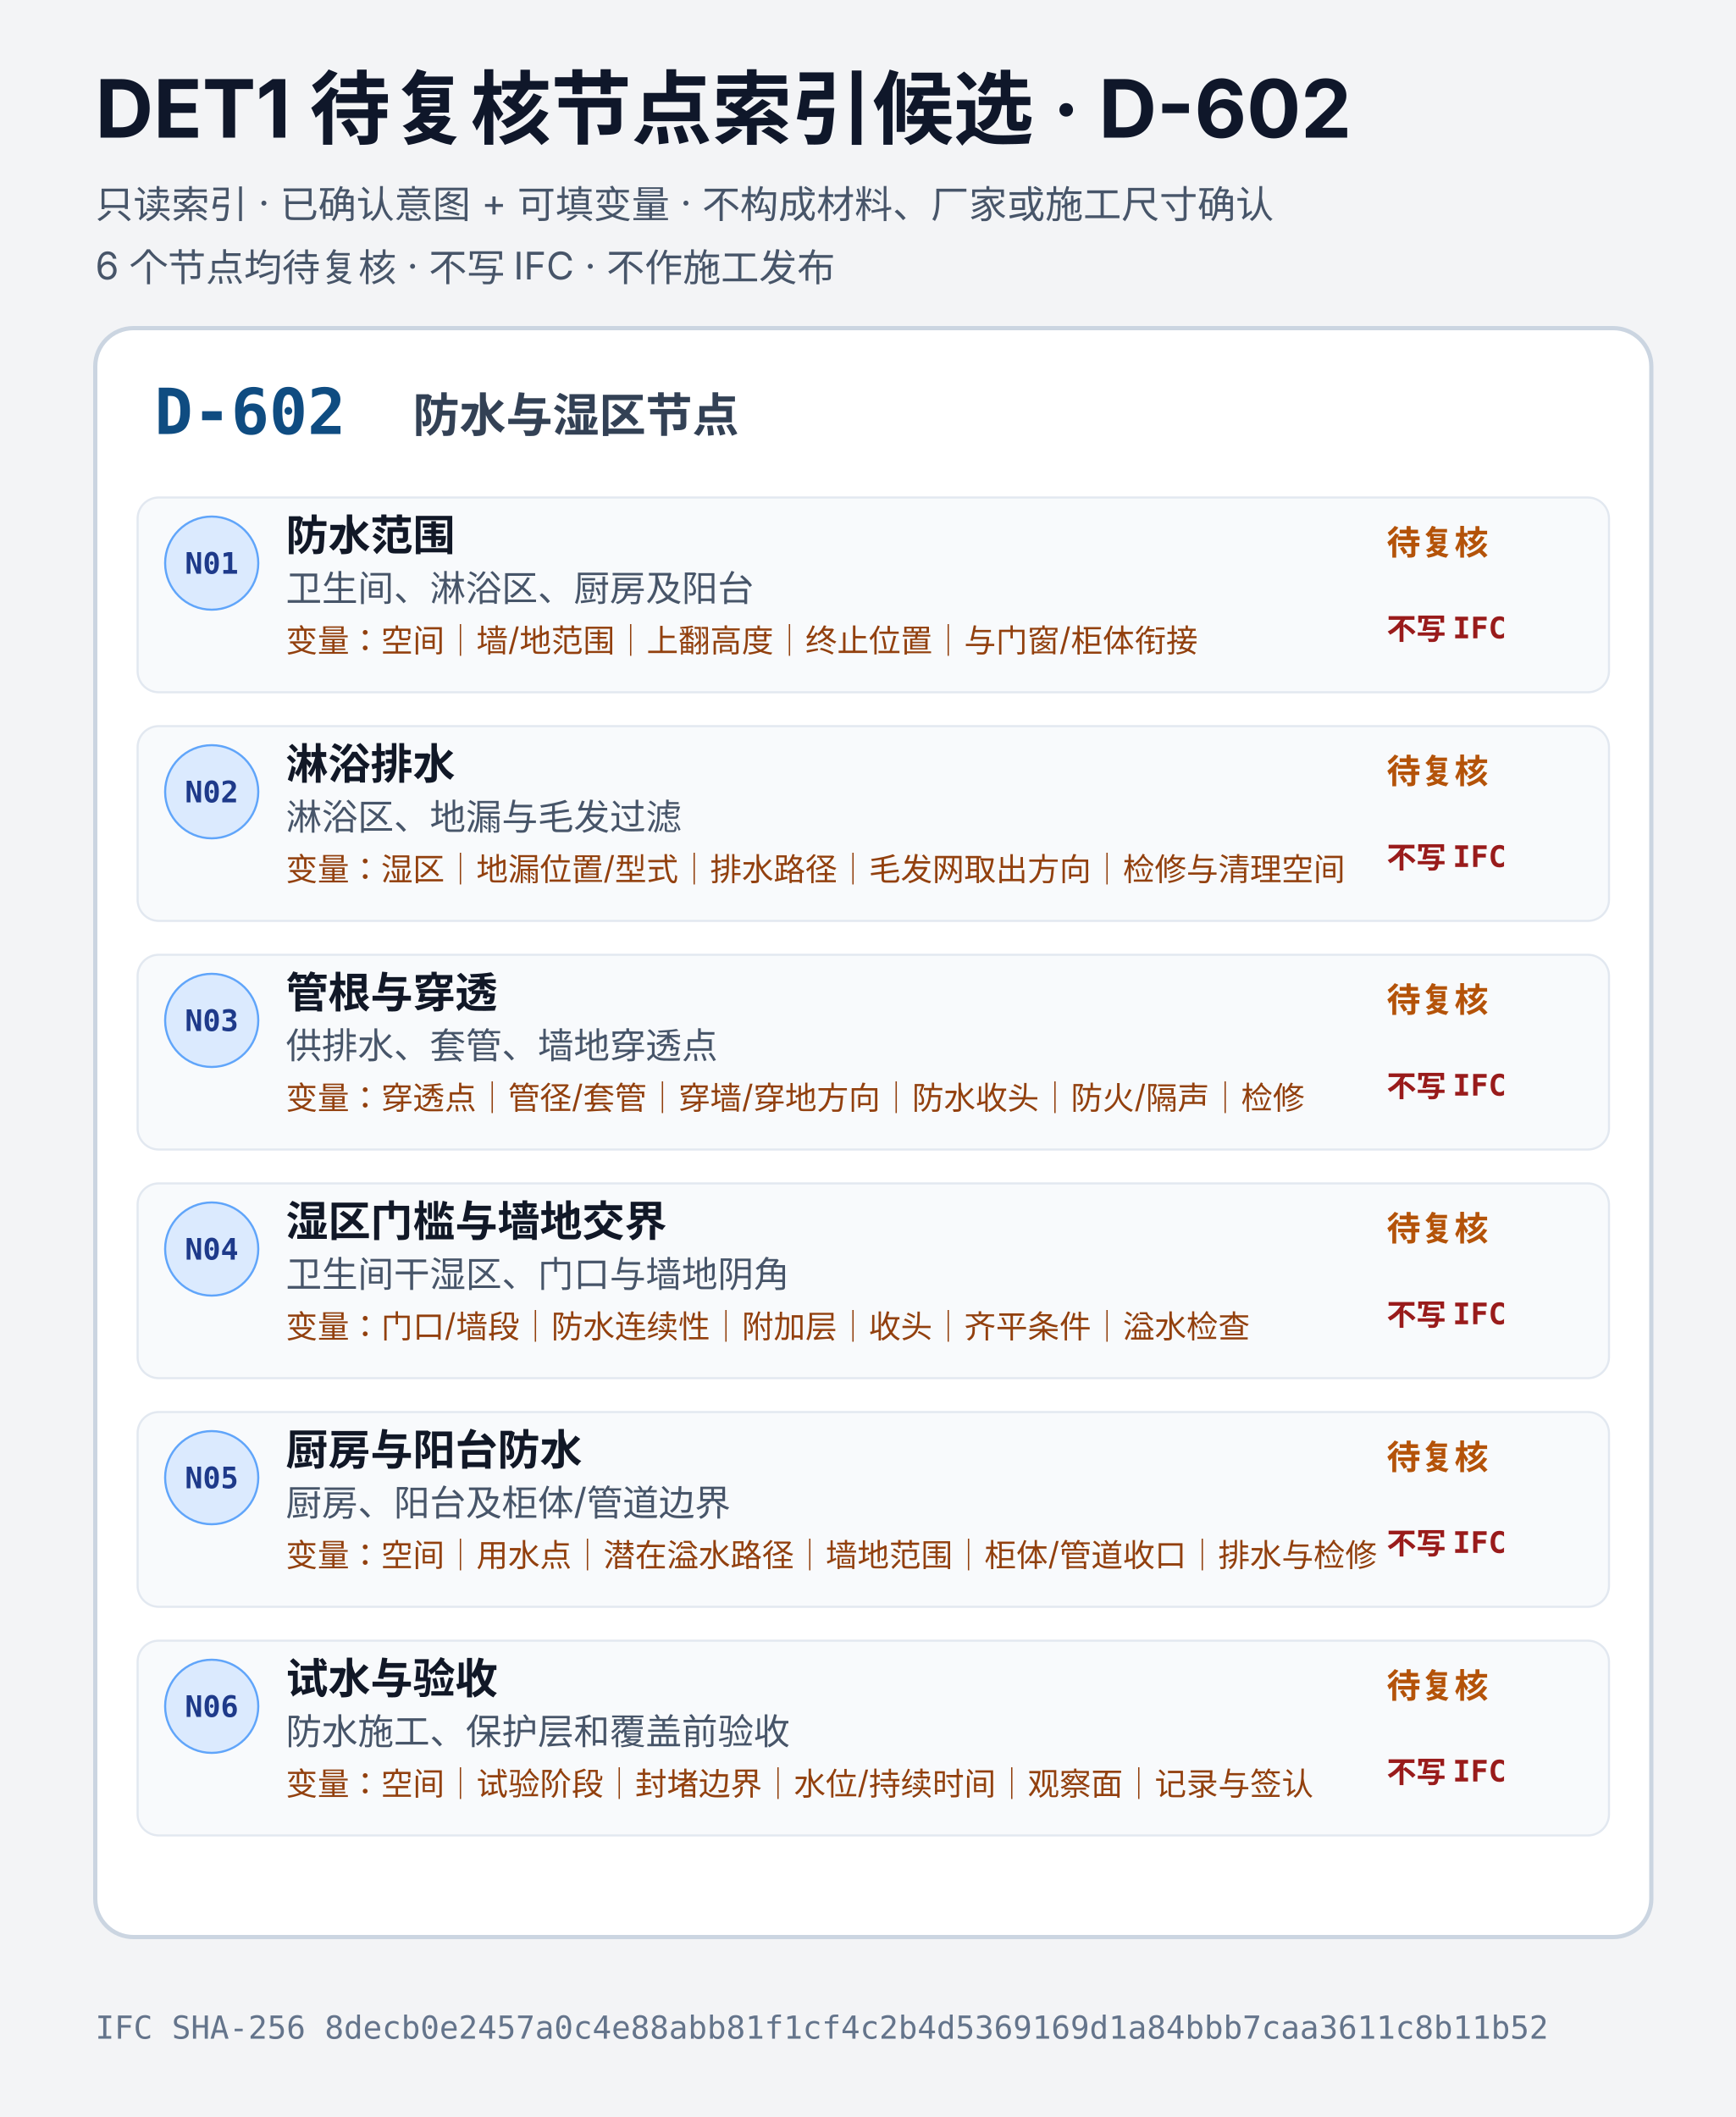
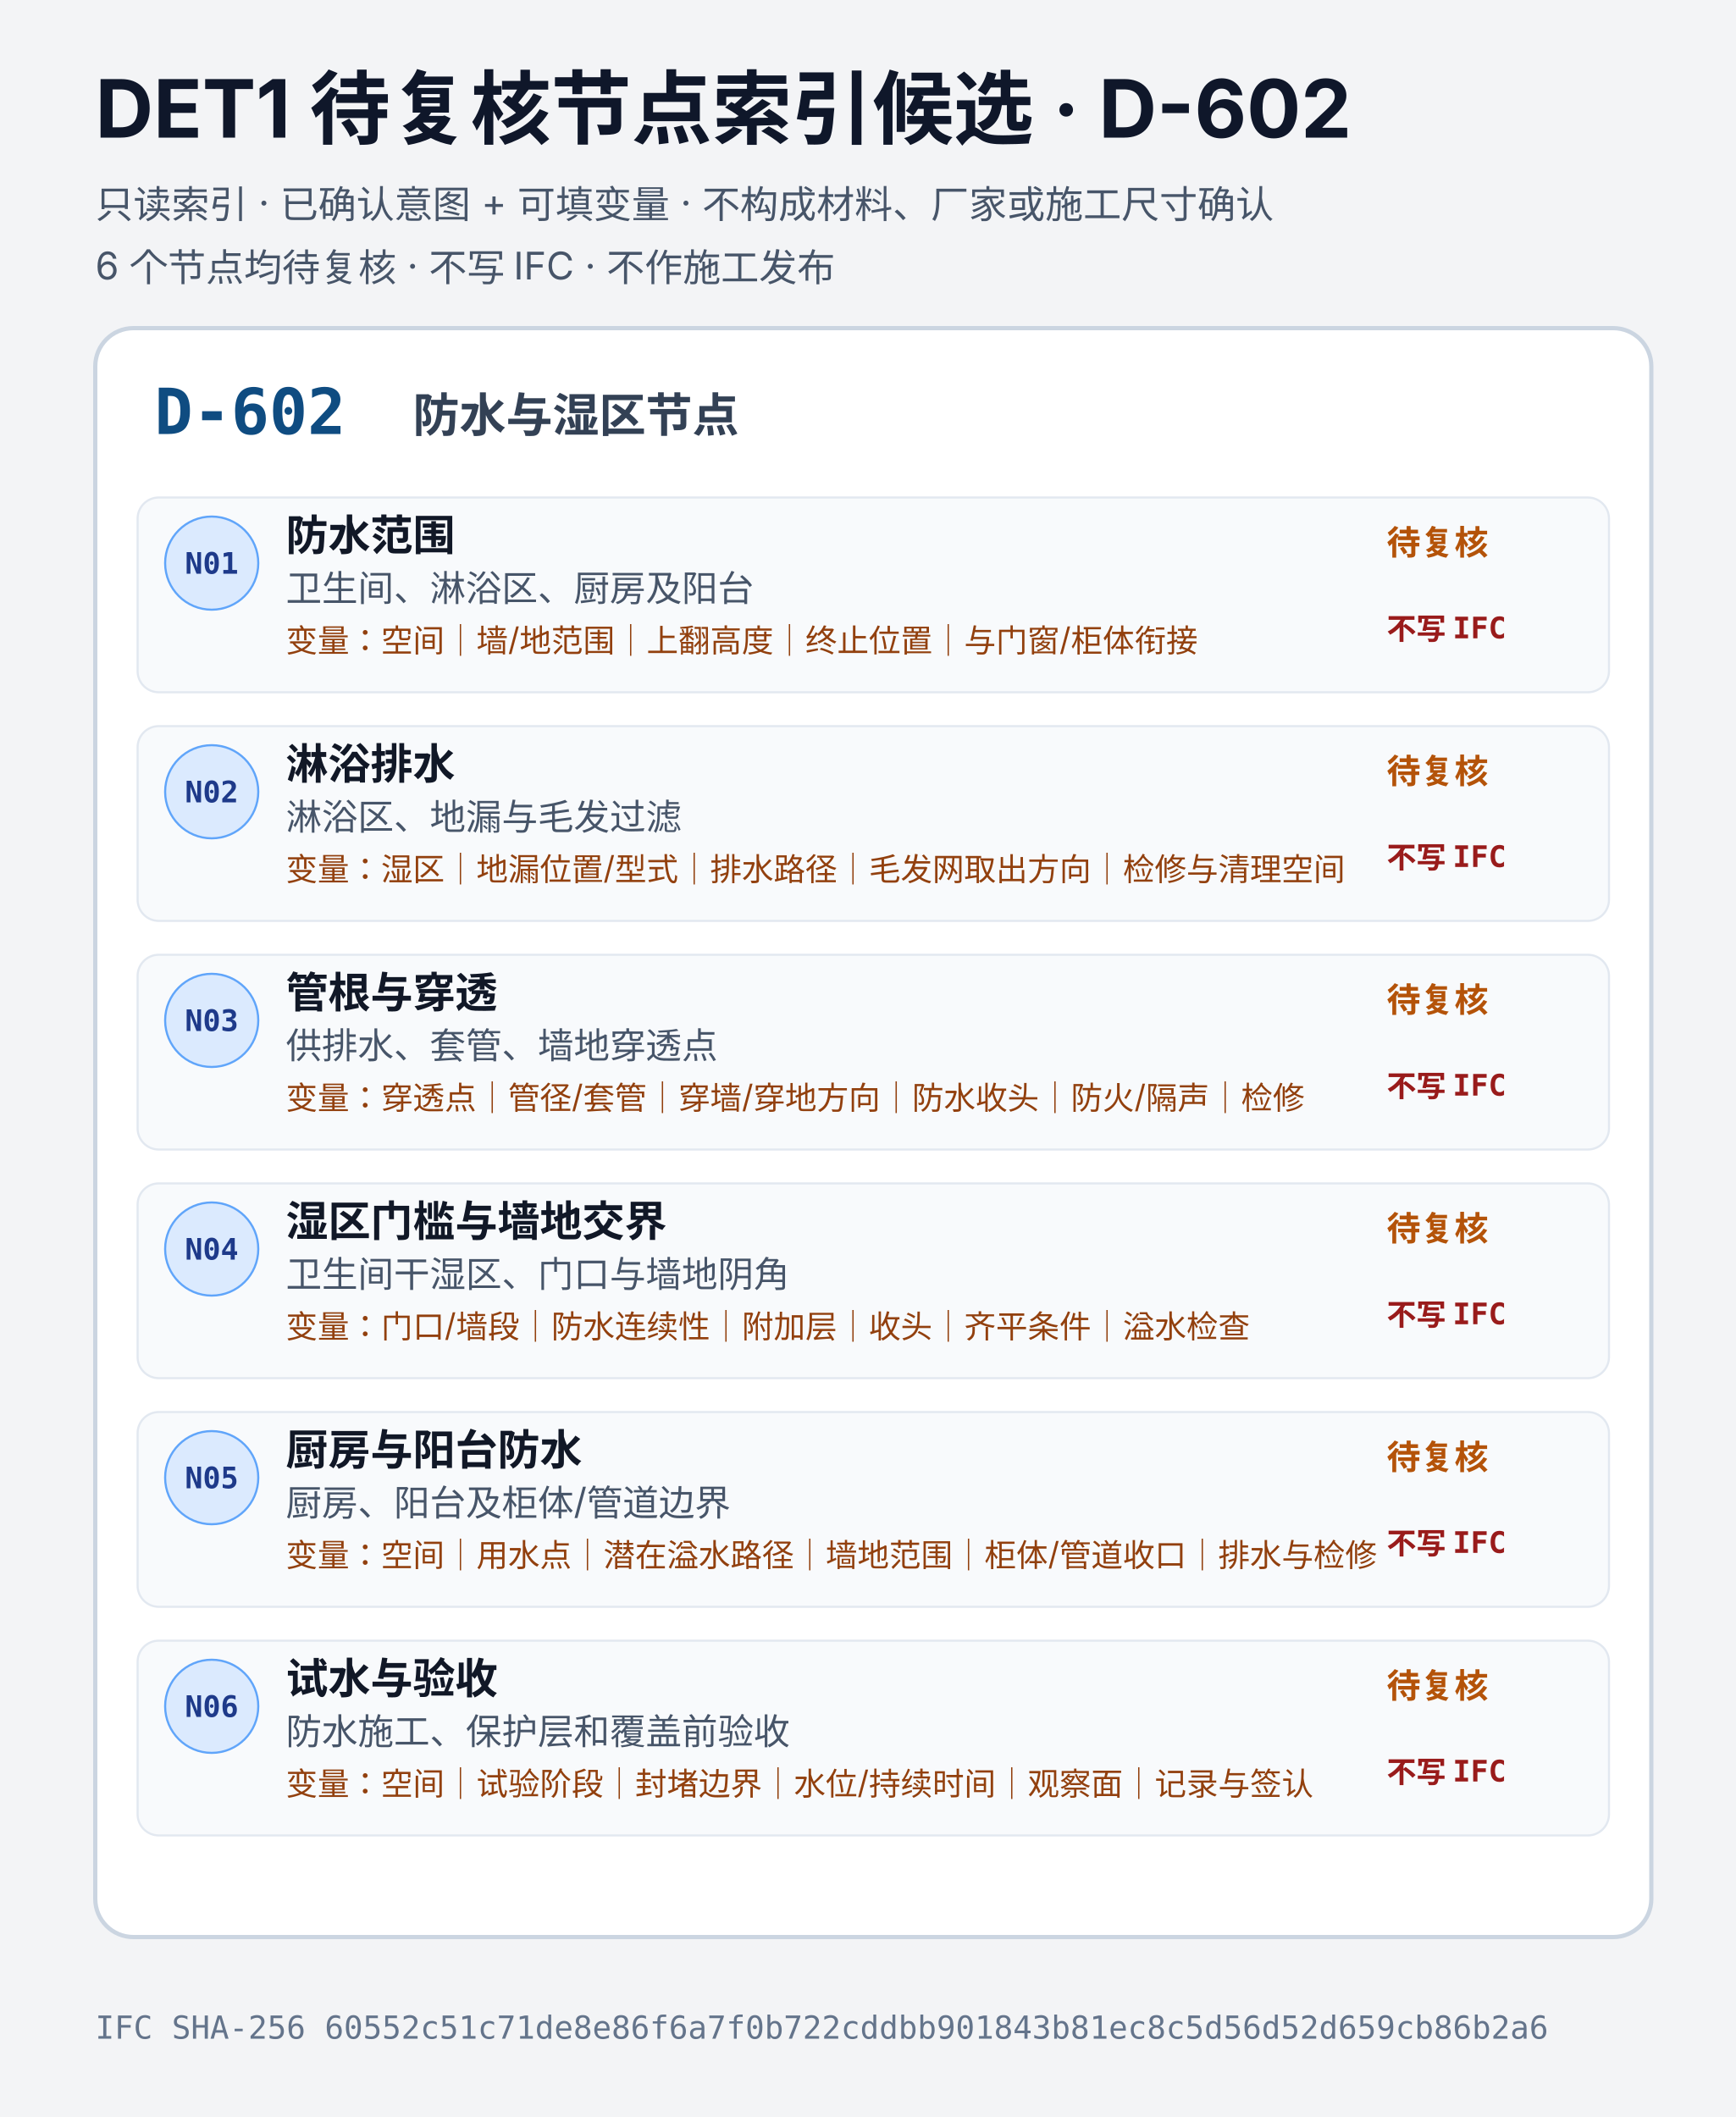
<svg xmlns="http://www.w3.org/2000/svg" width="820" height="1000" viewBox="0 0 820 1000">
  <style>
    .bg { fill:#f3f4f6; } .panel { fill:#ffffff; stroke:#cbd5e1; stroke-width:2; }
    .title { font:700 38px -apple-system,BlinkMacSystemFont,"PingFang SC",sans-serif; fill:#0f172a; }
    .meta { font:18px -apple-system,BlinkMacSystemFont,"PingFang SC",sans-serif; fill:#475569; }
    .sheet { font:700 30px ui-monospace,SFMono-Regular,monospace; fill:#0f4c81; }
    .subtitle { font:600 22px -apple-system,BlinkMacSystemFont,"PingFang SC",sans-serif; fill:#334155; }
    .row { fill:#f8fafc; stroke:#e2e8f0; } .badge { fill:#dbeafe; stroke:#60a5fa; }
    .badge-text { font:700 14px ui-monospace,SFMono-Regular,monospace; fill:#1e3a8a; text-anchor:middle; }
    .category { font:700 20px -apple-system,BlinkMacSystemFont,"PingFang SC",sans-serif; fill:#111827; }
    .scope { font:17px -apple-system,BlinkMacSystemFont,"PingFang SC",sans-serif; fill:#475569; }
    .pending { font:15px -apple-system,BlinkMacSystemFont,"PingFang SC",sans-serif; fill:#92400e; }
    .status { font:700 16px -apple-system,BlinkMacSystemFont,"PingFang SC",sans-serif; fill:#b45309; }
    .lock { font:700 14px ui-monospace,SFMono-Regular,monospace; fill:#991b1b; }
    .footer { font:15px ui-monospace,SFMono-Regular,monospace; fill:#64748b; }
  </style>
  <rect class="bg" width="820" height="1000" />
  <text class="title" x="45" y="65">DET1 待复核节点索引候选 · D-602</text>
  <text class="meta" x="45" y="103">只读索引 · 已确认意图 + 可填变量 · 不构成材料、厂家或施工尺寸确认</text>
  <text class="meta" x="45" y="132">6 个节点均待复核 · 不写 IFC · 不作施工发布</text>
  <rect class="panel" x="45" y="155" width="735" height="760" rx="18" />
  <text class="sheet" x="73" y="205">D-602</text>
  <text class="subtitle" x="195" y="204">防水与湿区节点</text>
  <rect class="row" x="65" y="235" width="695" height="92" rx="10" />
  <circle class="badge" cx="100" cy="266" r="22" />
  <text class="badge-text" x="100" y="271">N01</text>
  <text class="category" x="135" y="260">防水范围</text>
  <text class="scope" x="135" y="284">卫生间、淋浴区、厨房及阳台</text>
  <text class="pending" x="135" y="308">变量：空间｜墙/地范围｜上翻高度｜终止位置｜与门窗/柜体衔接</text>
  <text class="status" x="655" y="262">待复核</text>
  <text class="lock" x="655" y="302">不写 IFC</text>
  <rect class="row" x="65" y="343" width="695" height="92" rx="10" />
  <circle class="badge" cx="100" cy="374" r="22" />
  <text class="badge-text" x="100" y="379">N02</text>
  <text class="category" x="135" y="368">淋浴排水</text>
  <text class="scope" x="135" y="392">淋浴区、地漏与毛发过滤</text>
  <text class="pending" x="135" y="416">变量：湿区｜地漏位置/型式｜排水路径｜毛发网取出方向｜检修与清理空间</text>
  <text class="status" x="655" y="370">待复核</text>
  <text class="lock" x="655" y="410">不写 IFC</text>
  <rect class="row" x="65" y="451" width="695" height="92" rx="10" />
  <circle class="badge" cx="100" cy="482" r="22" />
  <text class="badge-text" x="100" y="487">N03</text>
  <text class="category" x="135" y="476">管根与穿透</text>
  <text class="scope" x="135" y="500">供排水、套管、墙地穿透点</text>
  <text class="pending" x="135" y="524">变量：穿透点｜管径/套管｜穿墙/穿地方向｜防水收头｜防火/隔声｜检修</text>
  <text class="status" x="655" y="478">待复核</text>
  <text class="lock" x="655" y="518">不写 IFC</text>
  <rect class="row" x="65" y="559" width="695" height="92" rx="10" />
  <circle class="badge" cx="100" cy="590" r="22" />
  <text class="badge-text" x="100" y="595">N04</text>
  <text class="category" x="135" y="584">湿区门槛与墙地交界</text>
  <text class="scope" x="135" y="608">卫生间干湿区、门口与墙地阴角</text>
  <text class="pending" x="135" y="632">变量：门口/墙段｜防水连续性｜附加层｜收头｜齐平条件｜溢水检查</text>
  <text class="status" x="655" y="586">待复核</text>
  <text class="lock" x="655" y="626">不写 IFC</text>
  <rect class="row" x="65" y="667" width="695" height="92" rx="10" />
  <circle class="badge" cx="100" cy="698" r="22" />
  <text class="badge-text" x="100" y="703">N05</text>
  <text class="category" x="135" y="692">厨房与阳台防水</text>
  <text class="scope" x="135" y="716">厨房、阳台及柜体/管道边界</text>
  <text class="pending" x="135" y="740">变量：空间｜用水点｜潜在溢水路径｜墙地范围｜柜体/管道收口｜排水与检修</text>
  <text class="status" x="655" y="694">待复核</text>
  <text class="lock" x="655" y="734">不写 IFC</text>
  <rect class="row" x="65" y="775" width="695" height="92" rx="10" />
  <circle class="badge" cx="100" cy="806" r="22" />
  <text class="badge-text" x="100" y="811">N06</text>
  <text class="category" x="135" y="800">试水与验收</text>
  <text class="scope" x="135" y="824">防水施工、保护层和覆盖前验收</text>
  <text class="pending" x="135" y="848">变量：空间｜试验阶段｜封堵边界｜水位/持续时间｜观察面｜记录与签认</text>
  <text class="status" x="655" y="802">待复核</text>
  <text class="lock" x="655" y="842">不写 IFC</text>
-   <text class="footer" x="45" y="963">IFC SHA-256 8decb0e2457a0c4e88abb81f1cf4c2b4d5369169d1a84bbb7caa3611c8b11b52</text>
+   <text class="footer" x="45" y="963">IFC SHA-256 60552c51c71de8e86f6a7f0b722cddbb901843b81ec8c5d56d52d659cb86b2a6</text>
</svg>
